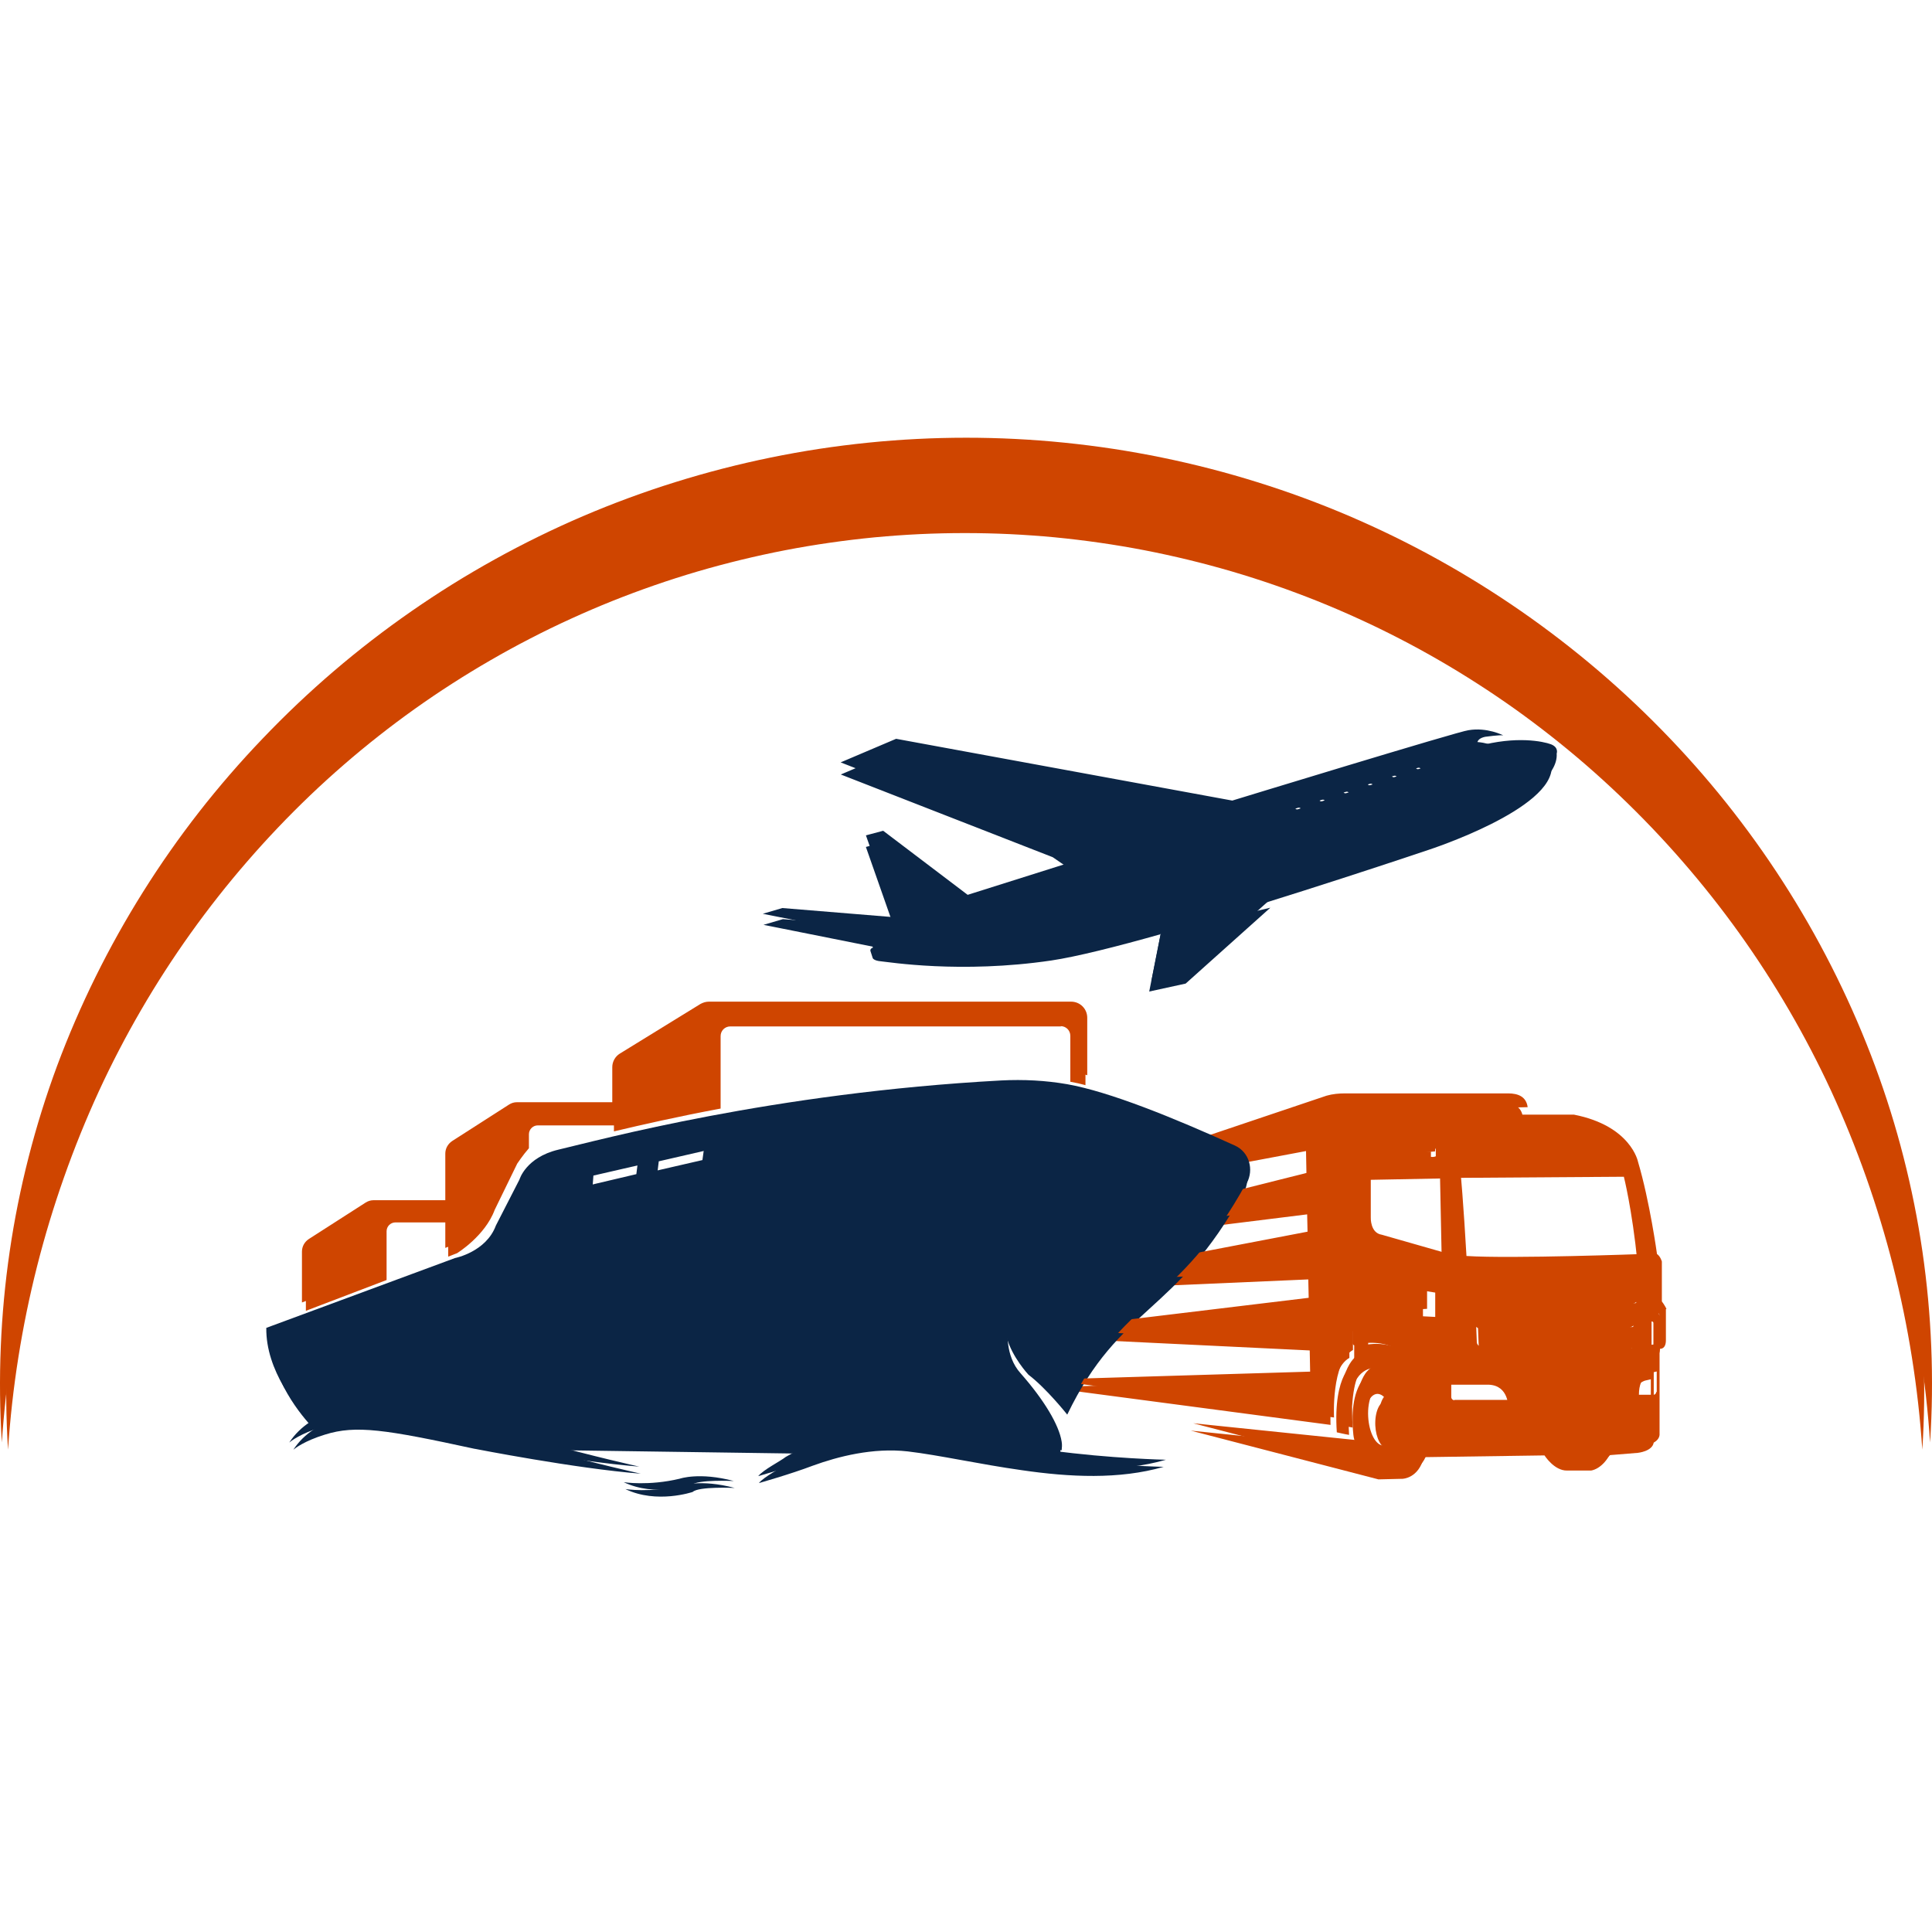
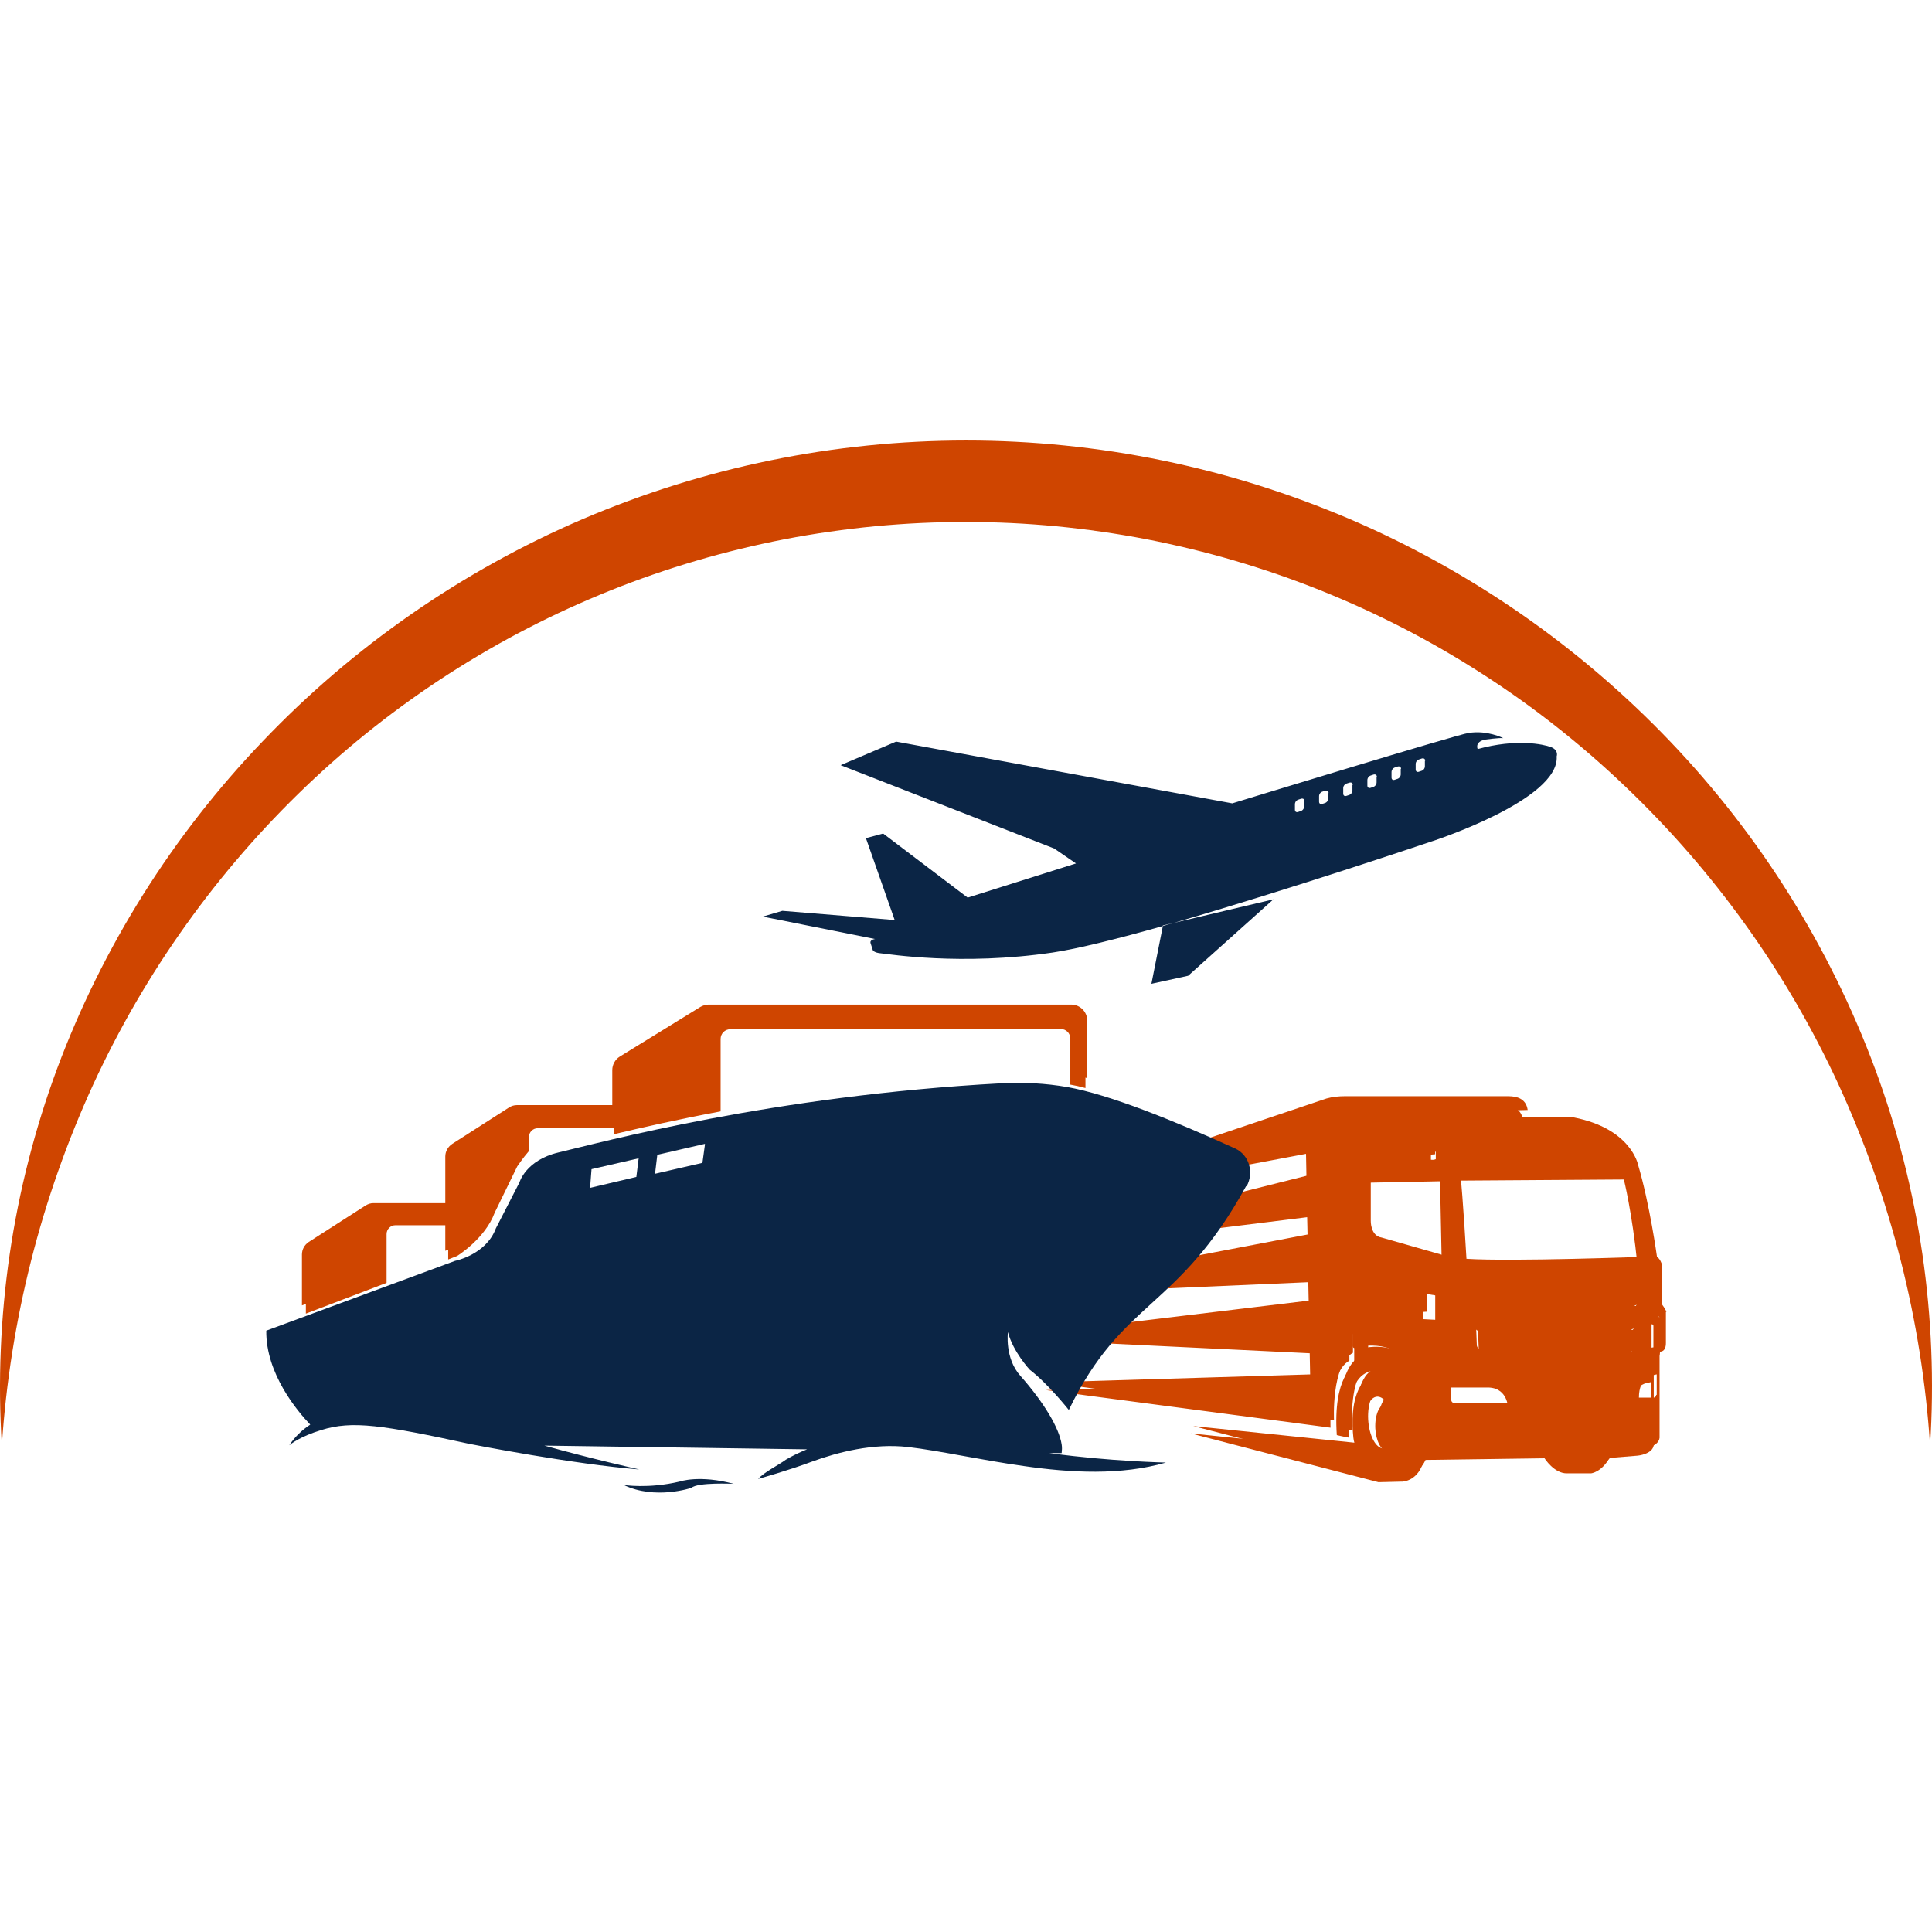
<svg xmlns="http://www.w3.org/2000/svg" version="1.2" viewBox="0 0 512 512" width="512" height="512">
  <style>
		.s0 { fill: #cf4500 } 
		.s1 { fill: #0b2545 } 
	</style>
-   <path class="s0" d="m2.13 384.18q-0.8-12.59-0.28-25.19 0.51-12.61 2.34-25.08 1.83-12.48 4.96-24.71 3.12-12.22 7.5-24.04 4.47-12.01 10.15-23.5 5.67-11.49 12.49-22.35 6.81-10.85 14.69-20.96 7.88-10.1 16.75-19.35 8.92-9.35 18.73-17.75 9.82-8.4 20.43-15.77 10.61-7.37 21.91-13.63 11.3-6.26 23.17-11.35 5.96-2.55 12.04-4.79 6.08-2.25 12.27-4.18 6.19-1.93 12.46-3.55 6.28-1.62 12.63-2.92 6.35-1.3 12.76-2.28 6.4-0.98 12.85-1.63 6.45-0.65 12.92-0.98 6.48-0.33 12.96-0.33 6.48 0 12.95 0.33 6.48 0.33 12.92 0.98 6.45 0.65 12.86 1.63 6.41 0.98 12.76 2.28 6.35 1.3 12.62 2.92 6.28 1.62 12.47 3.55 6.18 1.93 12.26 4.18 6.09 2.24 12.04 4.79 11.88 5.09 23.19 11.35 11.3 6.27 21.92 13.63 10.62 7.37 20.44 15.77 9.82 8.4 18.75 17.75 8.84 9.26 16.7 19.37 7.86 10.1 14.66 20.96 6.79 10.85 12.45 22.34 5.65 11.48 10.12 23.49 4.38 11.82 7.5 24.04 3.12 12.23 4.94 24.71 1.82 12.47 2.33 25.08 0.51 12.6-0.31 25.19-0.82-12.31-2.76-24.49-1.93-12.18-4.97-24.13-3.04-11.95-7.15-23.58-4.11-11.63-9.26-22.84-5.1-11.01-11.21-21.5-6.1-10.48-13.17-20.35-7.07-9.86-15.03-19.01-7.96-9.16-16.75-17.53-4.33-4.13-8.85-8.05-4.53-3.92-9.23-7.62-4.7-3.7-9.57-7.18-4.88-3.47-9.91-6.7-5.03-3.24-10.21-6.23-5.18-3-10.5-5.74-5.32-2.75-10.76-5.23-5.45-2.49-11-4.72-5.56-2.22-11.21-4.18-5.65-1.96-11.4-3.65-5.74-1.68-11.55-3.09-5.82-1.41-11.69-2.55-5.88-1.13-11.8-1.98-5.92-0.85-11.88-1.43-5.96-0.56-11.94-0.85-5.97-0.28-11.96-0.28-5.98 0-11.96 0.28-5.98 0.29-11.93 0.85-5.96 0.58-11.88 1.43-5.93 0.85-11.8 1.98-5.88 1.14-11.69 2.55-5.82 1.41-11.56 3.09-5.74 1.69-11.4 3.65-5.65 1.96-11.2 4.18-5.56 2.23-11 4.72-5.45 2.48-10.76 5.23-5.32 2.74-10.5 5.74-5.18 2.99-10.22 6.23-5.03 3.23-9.9 6.7-4.88 3.48-9.58 7.18-4.7 3.7-9.22 7.62-4.52 3.92-8.85 8.05-8.76 8.38-16.7 17.54-7.94 9.16-14.99 19.02-7.05 9.87-13.14 20.35-6.09 10.48-11.17 21.48-5.15 11.21-9.25 22.84-4.11 11.63-7.14 23.58-3.03 11.96-4.96 24.13-1.93 12.18-2.74 24.49z" />
-   <path class="s0" d="m440.07 349.04c0 0-0.45-0.98-1.21-1.97v-10.51c0 0-0.37-1.36-1.28-1.96 0 0-1.89-13.83-4.99-24.27 0 0-1.82-9.45-16.86-12.4h-53.9c0 0-0.76 0-1.51 0.31 0.3-0.76 1.06-1.29 1.89-1.29l41.35-0.98c-0.38-2.72-2.42-3.63-5.14-3.63h-42.86c-1.67 0-3.33 0.15-4.92 0.61l-75.67 25.47 71.14-13.38 0.15 8.01-69.25 17.39 69.4-8.62 0.15 6.73-71.14 13.61 71.29-3.1 0.15 6.95-70.15 8.47 70.38 3.4 0.15 7.64-70.08 2.11 75.45 9.98c0 0-0.76-14.51 4.99-17.76 0-1.74 0-4.23 0-7.18 0.22 0.07 0.53 0.15 0.83 0.15v3.1c0 0 0 0.45 0.45 0.6v4.69c0 0-5.67 2.72-4.61 18.37 0 0 2.27 0.53 3.25 0.68-0.15-2.35-0.15-5.59-0.15-5.59 0.45-7.56 2.27-9.38 2.27-9.38 2.64-4.01 6.88-2.57 6.88-2.57-2.5 0.15-4.91 2.19-5.67 3.33-2.8 4.16-2.57 10.58-2.19 14.21 0.07 0.83 0.45 2.11 0.9 3.4l-43.99-4.53 49.74 12.92 6.2-0.15h0.15c0 0 4.31-0.07 5.67-5.74l31.98-0.46c0 0 2.57 4.08 5.97 4.01h6.35c0 0 2.72-0.23 4.91-4.08l7.49-0.61c0 0 3.93-0.38 4.23-2.8v-22.67c0.07 0 1.66 0.22 1.66-2.27 0-0.23 0-8.17 0-8.17zm-9.75-37.27c0 0 2.19 8.55 3.63 22.83 0 0-34.62 1.29-46.49 0.53 0 0-0.91-16.1-1.67-22.98l44.53-0.3zm1.81 35.76l-31.75 0.68-4.61-3.18 4.99 1.21 31.45-0.45 1.51-0.76zm0.83 3.78l-1.58 2.5-29.34 0.83-4-3.02 4.61 1.28 28.8-0.83zm-40.97 8.17l-1.21-0.69c-0.38-0.22-0.6-0.6-0.6-0.98l-0.23-5.97c0-0.38 0.38-0.83 0.68-0.61l1.06 0.76c0 0.15 0.3 7.56 0.3 7.56zm-12.85-55.64c0 0 1.13-0.15 1.36 0.83v3.33c0 0-0.76 1.28-2.34 1.06l-9.61-0.46 10.66-0.98v-2.42l-14.06-0.3 13.99-0.99zm-11.49 79.98c-0.53 0.76-1.21 1.21-1.89 1.21-2.12 0.08-3.93-3.32-4.16-7.63-0.23-4.31 1.28-7.94 3.4-8.01 0.98 0 1.89 0.68 2.65 1.96q-0.23 0-0.46 0c-1.66 0.08-2.87 2.95-2.72 6.43 0.15 3.32 1.59 6.04 3.18 6.12zm6.88-18.9c-3.48-8.24-12.93-6.5-12.93-6.5v-2.49c12.63-1.06 13.08 9.37 12.93 8.99zm-14.37-14.74l16.94-1.13v-5.37l-18.98-4.76 22.23 3.63v8.69l-20.26-1.06zm4.99-20.64c-3.03-0.45-2.87-4.46-2.87-4.46v-12.4l19.35-0.37 0.45 22.07zm19.13 43.54c-0.46 0-0.84-0.38-0.84-0.83v-4.46c0-0.45 0.38-0.83 0.84-0.83h10.28c5.36 0.23 5.14 6.05 5.14 6.05h-15.42zm46.56-13.61l-27.21 1.13-4.23-2.95 4.61 1.29 27.06-0.91 1.51-0.75-1.66 2.19zm6.5 11.49c0 0.38-0.3 0.68-0.68 0.68h-3.86c0-5.37 3.41-5.82 3.41-5.82l1.28-0.3v5.36zm0.83-13.6c0 0-0.07 0.98-2.04 1.13v-6.8c0-0.31 0.15-0.68 0.45-0.83l0.91-0.61c0.3-0.15 0.68 0 0.68 0.38zm-157.01-85.35h-87.62c-1.43 0-2.57 1.13-2.57 2.57v19.2c-11.34 2.12-20.94 4.31-28.27 6.05v-1.59h-20.19c-1.28 0-2.34 1.06-2.34 2.35v3.7c-1.59 1.81-3.1 4.08-3.1 4.08l-5.97 12.25c-2.57 6.95-9.98 11.49-9.98 11.49l-2.34 0.91v-9.07h-13.99c-1.28 0-2.34 1.05-2.34 2.34v12.93l-21.39 8.16v-13.38c0-1.36 0.68-2.57 1.81-3.33l14.97-9.6c0.6-0.38 1.28-0.6 2.04-0.6h18.9v-12.25c0-1.36 0.68-2.57 1.81-3.33l14.97-9.59c0.61-0.38 1.28-0.61 2.04-0.61h25.1v-9.22c0-1.44 0.76-2.8 1.96-3.56l21.25-13.07c0.68-0.38 1.43-0.61 2.19-0.61h95.33c2.34 0 4.23 1.89 4.23 4.23v15.12c-1.36-0.38-2.72-0.68-4.01-0.9v-12.17c0-1.44-1.13-2.57-2.57-2.57z" />
-   <path class="s1" d="m194.61 394.32c0 0-9.45-0.45-11.04 1.06 0 0-9.52 3.25-17.84-0.76 0 0 6.51 1.06 14.75-0.9 0 0 5.14-1.82 14.21 0.6zm134.86-78.32c-17.99 32.74-32.58 29.71-46.64 58.89 0 0-5.44-6.88-10.28-10.58 0 0-4.39-4.69-5.75-9.9 0 0-0.9 6.87 3.33 11.56 6.2 7.03 10.13 13.61 10.81 17.99 0.15 0.84 0.08 1.59 0 2.27h-3.63c0.3 0 0.61 0 0.91 0.08 15.57 2.11 30.16 2.42 30.16 2.42-11.79 3.4-25.02 2.72-37.49 0.9-11.27-1.58-21.93-4-30.32-4.99-9.22-1.05-18.52 1.36-25.17 3.78-5.97 2.27-14.29 4.61-14.29 4.61 1.44-1.73 5.59-3.77 7.26-5.06 1.81-1.06 3.7-1.97 5.59-2.72l-69.09-0.98c12.39 3.47 24.94 6.27 24.94 6.27-17.31-1.36-43.92-6.58-43.92-6.58h-0.07c-23.67-5.14-31.53-6.35-39.69-3.78-5.44 1.67-7.94 3.63-8.39 4.01 1.43-2.19 3.32-4.01 5.51-5.44-3.32-3.48-11.71-13.38-11.56-24.72l49.67-18.37c0 0 8.16-1.59 10.73-8.55l6.2-12.09c0 0 1.66-5.82 10.21-7.86 10.96-2.57 56.32-14.97 116.56-18.22 5.83-0.3 11.65 0 17.32 0.98 11.11 1.97 27.89 8.77 44.22 16.18 3.71 1.74 4.99 6.27 3.02 9.9zm-159.73-7.33l-12.48 2.87-0.37 4.92 12.17-2.88 0.6-4.91zm17.32-3.78l-12.48 2.87-0.6 4.99 12.47-2.87 0.68-4.91zm224.15-101.91c0.68 11.42-32.59 22.23-32.59 22.23 0 0-37.57 12.7-68.18 21.54l-2.88 0.68v0.15c-11.79 3.33-22.37 5.98-28.95 6.96-24.04 3.55-43.24 0.38-45.13 0.22-1.89-0.15-2.19-0.83-2.19-0.83l-0.61-1.89c-0.22-0.9 1.21-1.05 1.21-1.05l-29.56-5.9 5.15-1.51 29.55 2.42-7.56-21.55 4.54-1.21 22.22 16.86 28.5-8.99-5.74-3.94-56.17-21.92 14.59-6.2 88.45 16.25c0 0 60.02-18.37 62.14-18.52 4.91-0.83 9.14 1.36 9.14 1.36-0.9-0.15-4.76 0.38-4.76 0.38-2.87 0.61-1.96 2.5-1.96 2.5 10.13-2.8 17.23-1.29 19.28-0.53 2.11 0.83 1.51 2.42 1.51 2.42zm-66.38 11.71c0-0.53-0.37-0.75-0.9-0.6l-0.69 0.23c-0.52 0.15-0.9 0.67-0.9 1.2v1.44c0 0.53 0.38 0.76 0.83 0.61l0.68-0.23c0.53-0.15 0.91-0.68 0.91-1.21v-1.44zm6.35-2.11c0-0.53-0.38-0.76-0.91-0.61l-0.68 0.23c-0.53 0.15-0.91 0.68-0.91 1.21v1.43c0 0.53 0.38 0.76 0.84 0.61l0.68-0.23c0.53-0.15 0.9-0.68 0.9-1.21v-1.43zm6.35-2.12c0-0.53-0.38-0.76-0.91-0.6l-0.68 0.22c-0.53 0.15-0.9 0.68-0.9 1.21v1.44c0 0.53 0.37 0.75 0.83 0.6l0.68-0.22c0.53-0.15 0.91-0.69 0.91-1.21v-1.44zm6.35-2.12c0-0.53-0.38-0.75-0.91-0.6l-0.68 0.22c-0.53 0.16-0.91 0.69-0.91 1.21v1.44c0 0.53 0.38 0.76 0.83 0.61l0.68-0.23c0.53-0.15 0.91-0.68 0.91-1.21v-1.44zm6.35-2.11c0-0.53-0.38-0.76-0.91-0.61l-0.68 0.23c-0.53 0.15-0.9 0.68-0.9 1.21v1.43c0 0.53 0.37 0.76 0.83 0.61l0.68-0.23c0.53-0.15 0.9-0.68 0.9-1.21v-1.43zm6.35-2.12c0-0.53-0.37-0.76-0.9-0.61l-0.68 0.23c-0.53 0.15-0.91 0.68-0.91 1.21v1.44c0 0.53 0.38 0.75 0.83 0.6l0.68-0.22c0.53-0.16 0.91-0.68 0.91-1.21v-1.44zm-72.04 58.66l9.67-2.11 22.45-20.11-26.23 6.2c-0.98 0.3-1.96 0.52-2.87 0.83l-3.02 15.27z" />
-   <path class="s0" d="m0.49 382.27q-0.81-12.68-0.28-25.38 0.52-12.69 2.36-25.26 1.84-12.57 4.99-24.88 3.14-12.31 7.55-24.23 4.51-12.09 10.23-23.67 5.72-11.57 12.58-22.5 6.86-10.94 14.8-21.12 7.94-10.17 16.87-19.49 8.99-9.42 18.87-17.88 9.89-8.46 20.58-15.88 10.69-7.43 22.07-13.73 11.38-6.31 23.34-11.44 6-2.57 12.13-4.83 6.12-2.26 12.35-4.2 6.24-1.95 12.56-3.58 6.32-1.63 12.72-2.94 6.39-1.31 12.85-2.3 6.45-0.98 12.95-1.64 6.49-0.66 13.01-0.99 6.52-0.33 13.05-0.33 6.53 0 13.05 0.33 6.52 0.33 13.02 0.99 6.49 0.66 12.95 1.64 6.45 0.99 12.85 2.3 6.39 1.31 12.72 2.94 6.32 1.63 12.55 3.58 6.23 1.94 12.35 4.2 6.13 2.26 12.13 4.83 11.97 5.13 23.36 11.44 11.38 6.31 22.08 13.73 10.69 7.42 20.59 15.88 9.89 8.46 18.88 17.88 8.91 9.32 16.83 19.51 7.92 10.18 14.76 21.11 6.84 10.93 12.54 22.5 5.7 11.57 10.19 23.66 4.42 11.91 7.56 24.23 3.14 12.31 4.98 24.88 1.83 12.57 2.34 25.26 0.52 12.7-0.31 25.38-0.82-12.4-2.77-24.67-1.95-12.27-5.01-24.31-3.06-12.04-7.2-23.75-4.15-11.71-9.34-23-5.13-11.09-11.28-21.66-6.15-10.56-13.27-20.5-7.12-9.93-15.14-19.15-8.02-9.23-16.88-17.65-4.36-4.17-8.91-8.11-4.56-3.95-9.29-7.68-4.74-3.73-9.65-7.23-4.91-3.5-9.98-6.76-5.07-3.26-10.28-6.27-5.22-3.02-10.58-5.78-5.36-2.76-10.84-5.27-5.48-2.51-11.08-4.75-5.59-2.24-11.29-4.21-5.69-1.97-11.48-3.67-5.78-1.7-11.64-3.12-5.86-1.43-11.77-2.57-5.92-1.14-11.89-2-5.97-0.85-11.97-1.43-6-0.57-12.02-0.86-6.02-0.29-12.04-0.29-6.03 0-12.06 0.29-6.02 0.29-12.02 0.86-6 0.58-11.96 1.43-5.97 0.86-11.89 2-5.92 1.14-11.77 2.57-5.86 1.42-11.64 3.12-5.79 1.7-11.48 3.67-5.7 1.97-11.29 4.21-5.6 2.24-11.08 4.75-5.49 2.51-10.84 5.27-5.36 2.76-10.58 5.78-5.22 3.01-10.29 6.27-5.07 3.26-9.97 6.76-4.91 3.5-9.65 7.23-4.74 3.73-9.29 7.68-4.55 3.94-8.91 8.11-8.83 8.43-16.83 17.66-8 9.23-15.09 19.16-7.1 9.94-13.24 20.5-6.13 10.55-11.25 21.64-5.19 11.29-9.32 23-4.14 11.72-7.19 23.75-3.05 12.05-5 24.31-1.94 12.27-2.76 24.67z" />
-   <path class="s0" d="m441.63 346.87c0 0-0.46-0.99-1.22-1.98v-10.58c0 0-0.38-1.37-1.29-1.98 0 0-1.91-13.94-5.03-24.45 0 0-1.83-9.52-16.98-12.49h-54.29c0 0-0.77 0-1.53 0.31 0.31-0.76 1.07-1.29 1.91-1.29l41.65-1c-0.38-2.74-2.44-3.65-5.18-3.65h-43.17c-1.68 0-3.35 0.15-4.95 0.61l-76.23 25.66 71.66-13.48 0.15 8.07-69.75 17.52 69.9-8.68 0.16 6.77-71.66 13.71 71.81-3.12 0.15 7-70.66 8.53 70.89 3.43 0.15 7.69-70.59 2.13 76 10.05c0 0-0.77-14.62 5.02-17.89 0-1.75 0-4.26 0-7.23 0.23 0.07 0.53 0.15 0.84 0.15v3.12c0 0 0 0.46 0.46 0.61v4.72c0 0-5.72 2.74-4.65 18.5 0 0 2.29 0.54 3.28 0.69-0.16-2.36-0.16-5.63-0.16-5.63 0.46-7.62 2.29-9.45 2.29-9.45 2.66-4.03 6.93-2.59 6.93-2.59-2.51 0.15-4.95 2.21-5.71 3.35-2.82 4.19-2.59 10.66-2.21 14.32 0.07 0.84 0.46 2.13 0.91 3.43l-44.31-4.57 50.1 13.02 6.24-0.15h0.16c0 0 4.34-0.08 5.71-5.79l32.21-0.46c0 0 2.59 4.11 6.01 4.04h6.4c0 0 2.74-0.23 4.95-4.11l7.54-0.61c0 0 3.96-0.38 4.26-2.82v-22.85c0.08 0 1.68 0.23 1.68-2.28 0-0.23 0-8.22 0-8.22zm-9.83-37.55c0 0 2.21 8.61 3.66 23 0 0-34.88 1.3-46.83 0.53 0 0-0.92-16.22-1.68-23.14l44.85-0.31zm1.83 36.02l-31.98 0.69-4.65-3.2 5.03 1.22 31.68-0.46 1.52-0.76zm0.84 3.81l-1.6 2.51-29.55 0.84-4.03-3.05 4.64 1.29 29.02-0.83zm-41.27 8.22l-1.22-0.68c-0.38-0.23-0.61-0.61-0.61-1l-0.23-6.01c0-0.38 0.38-0.84 0.68-0.61l1.07 0.76c0 0.15 0.31 7.62 0.31 7.62zm-12.95-56.05c0 0 1.14-0.15 1.37 0.84v3.35c0 0-0.76 1.3-2.36 1.07l-9.67-0.46 10.74-0.99v-2.44l-14.17-0.3 14.09-0.99zm-11.58 80.56c-0.53 0.76-1.21 1.22-1.9 1.22-2.13 0.08-3.96-3.35-4.19-7.69-0.23-4.34 1.3-8 3.43-8.07 0.99 0 1.9 0.68 2.66 1.98q-0.22 0-0.45 0c-1.68 0.07-2.9 2.97-2.74 6.47 0.15 3.35 1.6 6.09 3.19 6.17zm6.94-19.04c-3.51-8.3-13.03-6.55-13.03-6.55v-2.51c12.72-1.07 13.18 9.44 13.03 9.06zm-14.47-14.85l17.05-1.14v-5.41l-19.11-4.79 22.39 3.65v8.76l-20.41-1.07zm5.03-20.78c-3.05-0.46-2.9-4.5-2.9-4.5v-12.49l19.5-0.38 0.45 22.24zm19.27 43.86c-0.46 0-0.84-0.38-0.84-0.84v-4.49c0-0.46 0.38-0.84 0.84-0.84h10.35c5.41 0.23 5.18 6.09 5.18 6.09h-15.53zm46.91-13.71l-27.42 1.15-4.26-2.98 4.64 1.3 27.26-0.91 1.53-0.76-1.68 2.2zm6.55 11.58c0 0.38-0.31 0.68-0.69 0.68h-3.88c0-5.4 3.43-5.86 3.43-5.86l1.29-0.31v5.41zm0.84-13.71c0 0-0.08 0.99-2.06 1.15v-6.86c0-0.3 0.15-0.68 0.46-0.83l0.91-0.61c0.31-0.16 0.69 0 0.69 0.38zm-158.16-85.97h-88.26c-1.44 0-2.58 1.14-2.58 2.58v19.35c-11.43 2.13-21.1 4.34-28.48 6.09v-1.6h-20.34c-1.29 0-2.35 1.06-2.35 2.36v3.73c-1.6 1.83-3.13 4.11-3.13 4.11l-6.01 12.34c-2.59 7-10.05 11.57-10.05 11.57l-2.37 0.92v-9.14h-14.08c-1.3 0-2.36 1.07-2.36 2.36v13.02l-21.55 8.22v-13.47c0-1.37 0.68-2.59 1.83-3.35l15.07-9.67c0.61-0.38 1.3-0.61 2.06-0.61h19.03v-12.34c0-1.37 0.69-2.59 1.83-3.35l15.08-9.67c0.61-0.38 1.29-0.61 2.05-0.61h25.29v-9.29c0-1.45 0.76-2.82 1.98-3.58l21.39-13.17c0.69-0.38 1.45-0.61 2.21-0.61h96.02c2.37 0 4.27 1.9 4.27 4.26v15.23c-1.37-0.38-2.74-0.68-4.04-0.91v-12.26c0-1.45-1.14-2.59-2.59-2.59z" />
-   <path class="s1" d="m194.38 392.48c0 0-9.52-0.45-11.12 1.07 0 0-9.59 3.27-17.97-0.76 0 0 6.55 1.06 14.85-0.92 0 0 5.18-1.82 14.31 0.61zm135.85-78.89c-18.12 32.98-32.82 29.93-46.98 59.32 0 0-5.48-6.93-10.36-10.66 0 0-4.41-4.72-5.78-9.97 0 0-0.92 6.93 3.35 11.65 6.24 7.08 10.2 13.7 10.89 18.12 0.15 0.84 0.07 1.6 0 2.28h-3.66c0.31 0 0.61 0 0.92 0.08 15.68 2.13 30.38 2.44 30.38 2.44-11.88 3.42-25.21 2.74-37.77 0.91-11.35-1.6-22.08-4.03-30.54-5.02-9.29-1.07-18.65 1.37-25.35 3.8-6.02 2.29-14.4 4.65-14.4 4.65 1.45-1.75 5.64-3.81 7.32-5.1 1.82-1.07 3.73-1.98 5.63-2.74l-69.6-1c12.49 3.51 25.13 6.32 25.13 6.32-17.44-1.37-44.24-6.62-44.24-6.62h-0.08c-23.83-5.18-31.75-6.4-39.98-3.81-5.48 1.68-7.99 3.66-8.45 4.04 1.45-2.21 3.35-4.04 5.56-5.48-3.35-3.51-11.8-13.48-11.65-24.9l50.03-18.51c0 0 8.22-1.6 10.81-8.6l6.25-12.19c0 0 1.67-5.86 10.28-7.92 11.04-2.58 56.73-15.07 117.41-18.35 5.87-0.3 11.73 0 17.44 0.99 11.2 1.98 28.1 8.84 44.55 16.3 3.73 1.75 5.02 6.32 3.05 9.97zm-160.91-7.38l-12.56 2.89-0.38 4.95 12.26-2.89 0.61-4.95zm17.44-3.81l-12.57 2.89-0.6 5.03 12.56-2.89 0.68-4.95zm225.78-102.65c0.69 11.5-32.82 22.39-32.82 22.39 0 0-37.84 12.79-68.68 21.7l-2.89 0.68v0.16c-11.88 3.35-22.55 6.01-29.17 7-24.21 3.58-43.56 0.38-45.46 0.23-1.9-0.15-2.21-0.84-2.21-0.84l-0.61-1.9c-0.23-0.91 1.22-1.07 1.22-1.07l-29.77-5.94 5.18-1.52 29.77 2.44-7.62-21.7 4.57-1.22 22.39 16.98 28.71-9.06-5.79-3.96-56.58-22.08 14.7-6.25 89.09 16.37c0 0 60.46-18.5 62.6-18.65 4.95-0.84 9.21 1.37 9.21 1.37-0.91-0.16-4.8 0.38-4.8 0.38-2.89 0.61-1.98 2.51-1.98 2.51 10.21-2.82 17.36-1.29 19.42-0.53 2.13 0.84 1.52 2.43 1.52 2.43zm-66.85 11.81c0-0.54-0.38-0.77-0.92-0.61l-0.68 0.23c-0.54 0.15-0.92 0.68-0.92 1.21v1.45c0 0.53 0.38 0.76 0.84 0.61l0.68-0.23c0.54-0.15 0.92-0.68 0.92-1.22v-1.44zm6.4-2.14c0-0.53-0.38-0.76-0.92-0.61l-0.68 0.23c-0.54 0.16-0.92 0.69-0.92 1.22v1.45c0 0.53 0.38 0.76 0.84 0.61l0.69-0.23c0.53-0.15 0.91-0.69 0.91-1.22v-1.45zm6.4-2.13c0-0.53-0.38-0.76-0.92-0.61l-0.68 0.23c-0.54 0.15-0.92 0.69-0.92 1.22v1.45c0 0.53 0.38 0.76 0.84 0.6l0.69-0.22c0.53-0.15 0.91-0.69 0.91-1.22v-1.45zm6.4-2.13c0-0.53-0.38-0.76-0.92-0.61l-0.68 0.23c-0.53 0.15-0.92 0.68-0.92 1.22v1.44c0 0.54 0.39 0.77 0.84 0.61l0.69-0.22c0.53-0.16 0.91-0.69 0.91-1.22v-1.45zm6.4-2.13c0-0.54-0.38-0.76-0.92-0.61l-0.68 0.23c-0.54 0.15-0.92 0.68-0.92 1.21v1.45c0 0.53 0.38 0.76 0.84 0.61l0.69-0.23c0.53-0.15 0.91-0.68 0.91-1.22v-1.44zm6.4-2.14c0-0.53-0.38-0.76-0.92-0.6l-0.68 0.23c-0.54 0.15-0.92 0.68-0.92 1.21v1.45c0 0.53 0.38 0.76 0.84 0.61l0.69-0.23c0.53-0.15 0.91-0.68 0.91-1.22v-1.45zm-72.57 59.1l9.75-2.14 22.61-20.25-26.42 6.24c-0.99 0.31-1.98 0.54-2.89 0.84l-3.05 15.38z" />
+   <g id="favicon">
+     <path class="s0" d="m440.07 349.78c0 0-0.45-0.98-1.21-1.97v-10.5c0 0-0.37-1.36-1.28-1.97 0 0-1.89-13.83-4.99-24.26 0 0-1.82-9.45-16.86-12.4h-53.9c0 0-0.76 0-1.51 0.3 0.3-0.76 1.06-1.28 1.89-1.28l41.35-0.99c-0.38-2.72-2.42-3.63-5.14-3.63h-42.86c-1.67 0-3.33 0.16-4.92 0.61l-75.67 25.47 71.14-13.38 0.15 8.02-69.25 17.38 69.4-8.61 0.15 6.72-71.14 13.61 71.29-3.1 0.15 6.96-70.15 8.46 70.38 3.41 0.15 7.63-70.08 2.12 75.45 9.97c0 0-0.76-14.51 4.99-17.76 0-1.74 0-4.23 0-7.18 0.22 0.07 0.53 0.15 0.83 0.15v3.1c0 0 0 0.45 0.45 0.61v4.68c0 0-5.67 2.72-4.61 18.37 0 0 2.27 0.53 3.25 0.68-0.15-2.34-0.15-5.59-0.15-5.59 0.45-7.56 2.27-9.38 2.27-9.38 2.64-4 6.88-2.57 6.88-2.57-2.5 0.15-4.91 2.2-5.67 3.33-2.8 4.16-2.57 10.58-2.19 14.21 0.07 0.83 0.45 2.12 0.9 3.4l-43.99-4.53 49.74 12.92 6.2-0.15h0.15c0 0 4.31-0.07 5.67-5.74l31.98-0.45c0 0 2.57 4.08 5.97 4h6.35c0 0 2.72-0.23 4.91-4.08l7.49-0.61c0 0 3.93-0.37 4.23-2.79v-22.68c0.07 0 1.66 0.23 1.66-2.27 0-0.23 0-8.16 0-8.16zm-9.75-37.27c0 0 2.19 8.54 3.63 22.83 0 0-34.62 1.28-46.49 0.53 0 0-0.91-16.11-1.67-22.99l44.53-0.3zm1.81 35.76l-31.75 0.68-4.61-3.17 4.99 1.21 31.45-0.46 1.51-0.75zm0.83 3.78l-1.58 2.49-29.34 0.83-4-3.02 4.61 1.28 28.8-0.83zm-40.97 8.17l-1.21-0.68c-0.38-0.23-0.6-0.61-0.6-0.99l-0.23-5.97c0-0.38 0.38-0.83 0.68-0.6l1.06 0.75c0 0.15 0.3 7.56 0.3 7.56zm-12.85-55.64c0 0 1.13-0.15 1.36 0.84v3.32c0 0-0.76 1.29-2.34 1.06l-9.61-0.45 10.66-0.99v-2.42l-14.06-0.3 13.99-0.98zm-11.49 79.98c-0.53 0.75-1.21 1.21-1.89 1.21-2.12 0.07-3.93-3.33-4.16-7.64-0.23-4.31 1.28-7.93 3.4-8.01 0.98 0 1.89 0.68 2.65 1.96q-0.23 0-0.46 0c-1.66 0.08-2.87 2.95-2.72 6.43 0.15 3.33 1.59 6.05 3.18 6.12zm6.88-18.89c-3.48-8.24-12.93-6.5-12.93-6.5v-2.5c12.63-1.06 13.08 9.37 12.93 9zm-14.37-14.75l16.94-1.13v-5.37l-18.98-4.76 22.23 3.63v8.69l-20.26-1.06zm4.99-20.63c-3.03-0.46-2.87-4.46-2.87-4.46v-12.4l19.35-0.38 0.45 22.07zm19.13 43.55c-0.46 0-0.84-0.38-0.84-0.84v-4.46c0-0.45 0.38-0.83 0.84-0.83h10.28c5.36 0.23 5.14 6.05 5.14 6.05h-15.42zm46.56-13.61l-27.21 1.14-4.23-2.95 4.61 1.28 27.06-0.9 1.51-0.76-1.66 2.19zm6.5 11.49c0 0.38-0.3 0.68-0.68 0.68h-3.86c0-5.36 3.41-5.82 3.41-5.82l1.28-0.3v5.37zm0.83-13.61c0 0-0.07 0.98-2.04 1.13v-6.8c0-0.3 0.15-0.68 0.45-0.83l0.91-0.61c0.3-0.15 0.68 0 0.68 0.38zm-157.01-85.35h-87.62c-1.43 0-2.57 1.14-2.57 2.57v19.2c-11.34 2.12-20.94 4.31-28.27 6.05v-1.59h-20.19c-1.28 0-2.34 1.06-2.34 2.35v3.7c-1.59 1.82-3.1 4.08-3.1 4.08l-5.97 12.25c-2.57 6.96-9.98 11.49-9.98 11.49l-2.34 0.91v-9.07h-13.99c-1.28 0-2.34 1.06-2.34 2.34v12.93l-21.39 8.16v-13.38c0-1.36 0.68-2.57 1.81-3.32l14.97-9.6c0.6-0.38 1.28-0.61 2.04-0.61h18.9v-12.25c0-1.36 0.68-2.57 1.81-3.32l14.97-9.6c0.61-0.38 1.28-0.61 2.04-0.61h25.1v-9.22c0-1.44 0.76-2.8 1.96-3.55l21.25-13.08c0.68-0.38 1.43-0.61 2.19-0.61h95.33c2.34 0 4.23 1.89 4.23 4.24v15.12c-1.36-0.38-2.72-0.68-4.01-0.91v-12.17c0-1.44-1.13-2.57-2.57-2.57z" />
+     <path class="s0" d="m0.49 383.01q-0.81-12.68-0.28-25.37 0.52-12.7 2.36-25.27 1.84-12.57 4.99-24.88 3.14-12.31 7.55-24.23 4.51-12.09 10.23-23.67 5.72-11.57 12.58-22.5 6.86-10.93 14.8-21.11 7.94-10.18 16.87-19.5 8.99-9.42 18.87-17.88 9.89-8.46 20.58-15.88 10.69-7.42 22.07-13.73 11.38-6.31 23.34-11.44 6-2.56 12.13-4.82 6.12-2.26 12.35-4.21 6.24-1.95 12.56-3.58 6.32-1.63 12.72-2.94 6.39-1.31 12.85-2.3 6.45-0.98 12.95-1.64 6.49-0.66 13.01-0.99 6.52-0.33 13.05-0.33 6.53 0 13.05 0.33 6.52 0.33 13.02 0.99 6.49 0.66 12.95 1.64 6.45 0.99 12.85 2.3 6.39 1.31 12.72 2.94 6.32 1.63 12.55 3.58 6.23 1.95 12.35 4.21 6.13 2.26 12.13 4.82 11.97 5.13 23.36 11.44 11.38 6.31 22.08 13.73 10.69 7.42 20.59 15.89 9.89 8.46 18.88 17.87 8.91 9.33 16.83 19.51 7.92 10.18 14.76 21.11 6.84 10.94 12.54 22.5 5.7 11.58 10.19 23.66 4.42 11.92 7.56 24.23 3.14 12.31 4.98 24.88 1.83 12.57 2.34 25.27 0.52 12.69-0.31 25.37-0.82-12.39-2.77-24.67-1.95-12.26-5.01-24.31-3.06-12.03-7.2-23.75-4.15-11.71-9.34-23-5.13-11.09-11.28-21.66-6.15-10.56-13.27-20.49-7.12-9.94-15.14-19.16-8.02-9.22-16.88-17.65-4.36-4.16-8.91-8.11-4.56-3.95-9.29-7.68-4.74-3.73-9.65-7.23-4.91-3.49-9.98-6.75-5.07-3.26-10.28-6.28-5.22-3.02-10.58-5.78-5.36-2.76-10.84-5.27-5.48-2.5-11.08-4.75-5.59-2.24-11.29-4.21-5.69-1.97-11.48-3.67-5.78-1.7-11.64-3.12-5.86-1.42-11.77-2.57-5.92-1.14-11.89-1.99-5.97-0.86-11.97-1.44-6-0.57-12.02-0.86-6.02-0.28-12.04-0.28-6.03 0-12.06 0.28-6.02 0.29-12.02 0.86-6 0.58-11.96 1.44-5.97 0.85-11.89 1.99-5.92 1.15-11.77 2.57-5.86 1.42-11.64 3.12-5.79 1.7-11.48 3.67-5.7 1.97-11.29 4.21-5.6 2.25-11.08 4.75-5.49 2.51-10.84 5.27-5.36 2.76-10.58 5.78-5.22 3.02-10.29 6.28-5.07 3.26-9.97 6.75-4.91 3.5-9.65 7.23-4.74 3.73-9.29 7.68-4.55 3.95-8.91 8.11-8.83 8.44-16.83 17.66-8 9.23-15.09 19.17-7.1 9.93-13.24 20.49-6.13 10.56-11.25 21.64-5.19 11.29-9.32 23-4.14 11.72-7.19 23.76-3.05 12.04-5 24.31-1.94 12.27-2.76 24.66z" />
+     <path class="s0" d="m441.63 347.61c0 0-0.46-0.99-1.22-1.98v-10.58c0 0-0.38-1.37-1.29-1.98 0 0-1.91-13.94-5.03-24.44 0 0-1.83-9.52-16.98-12.49h-54.29c0 0-0.77 0-1.53 0.3 0.31-0.76 1.07-1.29 1.91-1.29l41.65-0.99c-0.38-2.74-2.44-3.66-5.18-3.66h-43.17c-1.68 0-3.35 0.16-4.95 0.61l-76.23 25.66 71.66-13.47 0.15 8.07-69.75 17.51 69.9-8.68 0.16 6.78-71.66 13.7 71.81-3.12 0.15 7.01-70.66 8.53 70.89 3.42 0.15 7.69-70.59 2.13 76 10.06c0 0-0.77-14.62 5.02-17.9 0-1.75 0-4.26 0-7.23 0.23 0.07 0.53 0.15 0.84 0.15v3.12c0 0 0 0.46 0.46 0.61v4.72c0 0-5.72 2.75-4.65 18.51 0 0 2.29 0.53 3.28 0.68-0.16-2.36-0.16-5.63-0.16-5.63 0.46-7.62 2.29-9.44 2.29-9.44 2.66-4.04 6.93-2.6 6.93-2.6-2.51 0.16-4.95 2.21-5.71 3.36-2.82 4.19-2.59 10.66-2.21 14.31 0.07 0.84 0.46 2.13 0.91 3.43l-44.31-4.57 50.1 13.02 6.24-0.15h0.16c0 0 4.34-0.08 5.71-5.79l32.21-0.45c0 0 2.59 4.11 6.01 4.03h6.4c0 0 2.74-0.23 4.95-4.11l7.54-0.61c0 0 3.96-0.38 4.26-2.82v-22.84c0.08 0 1.68 0.23 1.68-2.29 0-0.23 0-8.22 0-8.22zm-9.83-37.54c0 0 2.21 8.6 3.66 23 0 0-34.88 1.29-46.83 0.53 0 0-0.92-16.22-1.68-23.15l44.85-0.31zm1.83 36.02l-31.98 0.69-4.65-3.2 5.03 1.22 31.68-0.46 1.52-0.76zm0.84 3.81l-1.6 2.51-29.55 0.84-4.03-3.05 4.64 1.3 29.02-0.84zm-41.27 8.23l-1.22-0.69c-0.38-0.23-0.61-0.61-0.61-0.99l-0.23-6.02c0-0.38 0.38-0.83 0.68-0.61l1.07 0.76c0 0.16 0.31 7.62 0.31 7.62zm-12.95-56.05c0 0 1.14-0.15 1.37 0.84v3.35c0 0-0.76 1.3-2.36 1.07l-9.67-0.46 10.74-0.99v-2.44l-14.17-0.3 14.09-0.99zm-11.58 80.56c-0.53 0.76-1.21 1.22-1.9 1.22-2.13 0.08-3.96-3.35-4.19-7.69-0.23-4.34 1.3-7.99 3.43-8.07 0.99 0 1.9 0.69 2.66 1.98q-0.22 0-0.45 0c-1.68 0.08-2.9 2.97-2.74 6.47 0.15 3.35 1.6 6.09 3.19 6.17zm6.94-19.04c-3.51-8.3-13.03-6.54-13.03-6.54v-2.52c12.72-1.06 13.18 9.45 13.03 9.06zm-14.47-14.85l17.05-1.14v-5.4l-19.11-4.8 22.39 3.65v8.76l-20.41-1.07zm5.03-20.78c-3.05-0.46-2.9-4.49-2.9-4.49v-12.49l19.5-0.38 0.45 22.23zm19.27 43.86c-0.46 0-0.84-0.38-0.84-0.84v-4.49c0-0.46 0.38-0.84 0.84-0.84h10.35c5.41 0.23 5.18 6.09 5.18 6.09h-15.53zm46.91-13.7l-27.42 1.14-4.26-2.97 4.64 1.29 27.26-0.91 1.53-0.76-1.68 2.21zm6.55 11.57c0 0.38-0.31 0.69-0.69 0.69h-3.88c0-5.41 3.43-5.87 3.43-5.87l1.29-0.3v5.4zm0.84-13.7c0 0-0.08 0.99-2.06 1.14v-6.86c0-0.3 0.15-0.68 0.46-0.83l0.91-0.61c0.31-0.15 0.69 0 0.69 0.38zm-158.16-85.97h-88.26c-1.44 0-2.58 1.14-2.58 2.59v19.34c-11.43 2.13-21.1 4.34-28.48 6.09v-1.6h-20.34c-1.29 0-2.35 1.07-2.35 2.36v3.73c-1.6 1.83-3.13 4.12-3.13 4.12l-6.01 12.33c-2.59 7.01-10.05 11.58-10.05 11.58l-2.37 0.91v-9.14h-14.08c-1.3 0-2.36 1.07-2.36 2.36v13.03l-21.55 8.22v-13.48c0-1.37 0.68-2.59 1.83-3.35l15.07-9.67c0.61-0.38 1.3-0.61 2.06-0.61h19.03v-12.34c0-1.37 0.69-2.59 1.83-3.35l15.08-9.67c0.61-0.38 1.29-0.61 2.05-0.61h25.29v-9.29c0-1.44 0.76-2.81 1.98-3.57l21.39-13.18c0.69-0.38 1.45-0.61 2.21-0.61h96.02c2.37 0 4.27 1.91 4.27 4.27v15.23c-1.37-0.39-2.74-0.69-4.04-0.92v-12.26c0-1.45-1.14-2.59-2.59-2.59z" />
+     <path class="s1" d="m194.38 393.23c0 0-9.52-0.46-11.12 1.06 0 0-9.59 3.28-17.97-0.76 0 0 6.55 1.07 14.85-0.91 0 0 5.18-1.83 14.31 0.61zm135.85-78.89c-18.12 32.97-32.82 29.92-46.98 59.32 0 0-5.48-6.93-10.36-10.67 0 0-4.41-4.72-5.78-9.97 0 0-0.92 6.93 3.35 11.65 6.24 7.08 10.2 13.71 10.89 18.12 0.15 0.84 0.07 1.6 0 2.29h-3.66c0.31 0 0.61 0 0.92 0.07 15.68 2.14 30.38 2.44 30.38 2.44-11.88 3.43-25.21 2.74-37.77 0.91-11.35-1.59-22.08-4.03-30.54-5.02-9.29-1.07-18.65 1.37-25.35 3.81-6.02 2.28-14.4 4.64-14.4 4.64 1.45-1.75 5.64-3.81 7.32-5.1 1.82-1.07 3.73-1.98 5.63-2.74l-69.6-0.99c12.49 3.5 25.13 6.32 25.13 6.32-17.44-1.37-44.24-6.63-44.24-6.63h-0.08c-23.83-5.17-31.75-6.39-39.98-3.8-5.48 1.67-7.99 3.65-8.45 4.03 1.45-2.21 3.35-4.03 5.56-5.48-3.35-3.5-11.8-13.48-11.65-24.9l50.03-18.5c0 0 8.22-1.6 10.81-8.61l6.25-12.18c0 0 1.67-5.87 10.28-7.92 11.04-2.59 56.73-15.08 117.41-18.35 5.87-0.31 11.73 0 17.44 0.99 11.2 1.98 28.1 8.83 44.55 16.29 3.73 1.75 5.02 6.32 3.05 9.98zm-160.91-7.39l-12.56 2.89-0.38 4.95 12.26-2.89 0.61-4.95zm17.44-3.81l-12.57 2.9-0.6 5.02 12.56-2.89 0.68-4.95zm225.78-102.65c0.69 11.5-32.82 22.39-32.82 22.39 0 0-37.84 12.79-68.68 21.7l-2.89 0.69v0.15c-11.88 3.35-22.55 6.02-29.17 7.01-24.21 3.58-43.56 0.38-45.46 0.22-1.9-0.15-2.21-0.83-2.21-0.83l-0.61-1.91c-0.23-0.91 1.22-1.06 1.22-1.06l-29.77-5.94 5.18-1.53 29.77 2.44-7.62-21.7 4.57-1.22 22.39 16.98 28.71-9.06-5.79-3.96-56.58-22.08 14.7-6.25 89.09 16.37c0 0 60.46-18.5 62.6-18.65 4.95-0.84 9.21 1.37 9.21 1.37-0.91-0.15-4.8 0.38-4.8 0.38-2.89 0.61-1.98 2.51-1.98 2.51 10.21-2.81 17.36-1.29 19.42-0.53 2.13 0.84 1.52 2.44 1.52 2.44zm-66.85 11.8c0-0.53-0.38-0.76-0.92-0.61l-0.68 0.23c-0.54 0.15-0.92 0.68-0.92 1.22v1.44c0 0.54 0.38 0.77 0.84 0.61l0.68-0.23c0.54-0.15 0.92-0.68 0.92-1.21v-1.45zm6.4-2.13c0-0.54-0.38-0.76-0.92-0.61l-0.68 0.23c-0.54 0.15-0.92 0.68-0.92 1.22v1.44c0 0.53 0.38 0.76 0.84 0.61l0.69-0.23c0.53-0.15 0.91-0.68 0.91-1.22v-1.44zm6.4-2.14c0-0.53-0.38-0.76-0.92-0.6l-0.68 0.22c-0.54 0.16-0.92 0.69-0.92 1.22v1.45c0 0.53 0.38 0.76 0.84 0.61l0.69-0.23c0.53-0.15 0.91-0.69 0.91-1.22v-1.45zm6.4-2.13c0-0.53-0.38-0.76-0.92-0.61l-0.68 0.23c-0.53 0.15-0.92 0.69-0.92 1.22v1.45c0 0.53 0.39 0.76 0.84 0.61l0.69-0.23c0.53-0.16 0.91-0.69 0.91-1.22v-1.45zm6.4-2.13c0-0.53-0.38-0.76-0.92-0.61l-0.68 0.23c-0.54 0.15-0.92 0.69-0.92 1.22v1.45c0 0.53 0.38 0.76 0.84 0.6l0.69-0.23c0.53-0.15 0.91-0.68 0.91-1.21v-1.45zm6.4-2.13c0-0.53-0.38-0.76-0.92-0.61l-0.68 0.23c-0.54 0.15-0.92 0.68-0.92 1.22v1.44c0 0.54 0.38 0.77 0.84 0.61l0.69-0.23c0.53-0.15 0.91-0.68 0.91-1.21v-1.45zm-72.57 59.09l9.75-2.13 22.61-20.26-26.42 6.25c-0.99 0.3-1.98 0.53-2.89 0.83l-3.05 15.39z" />
+   </g>
  <g id="Layer 1">
	</g>
</svg>
